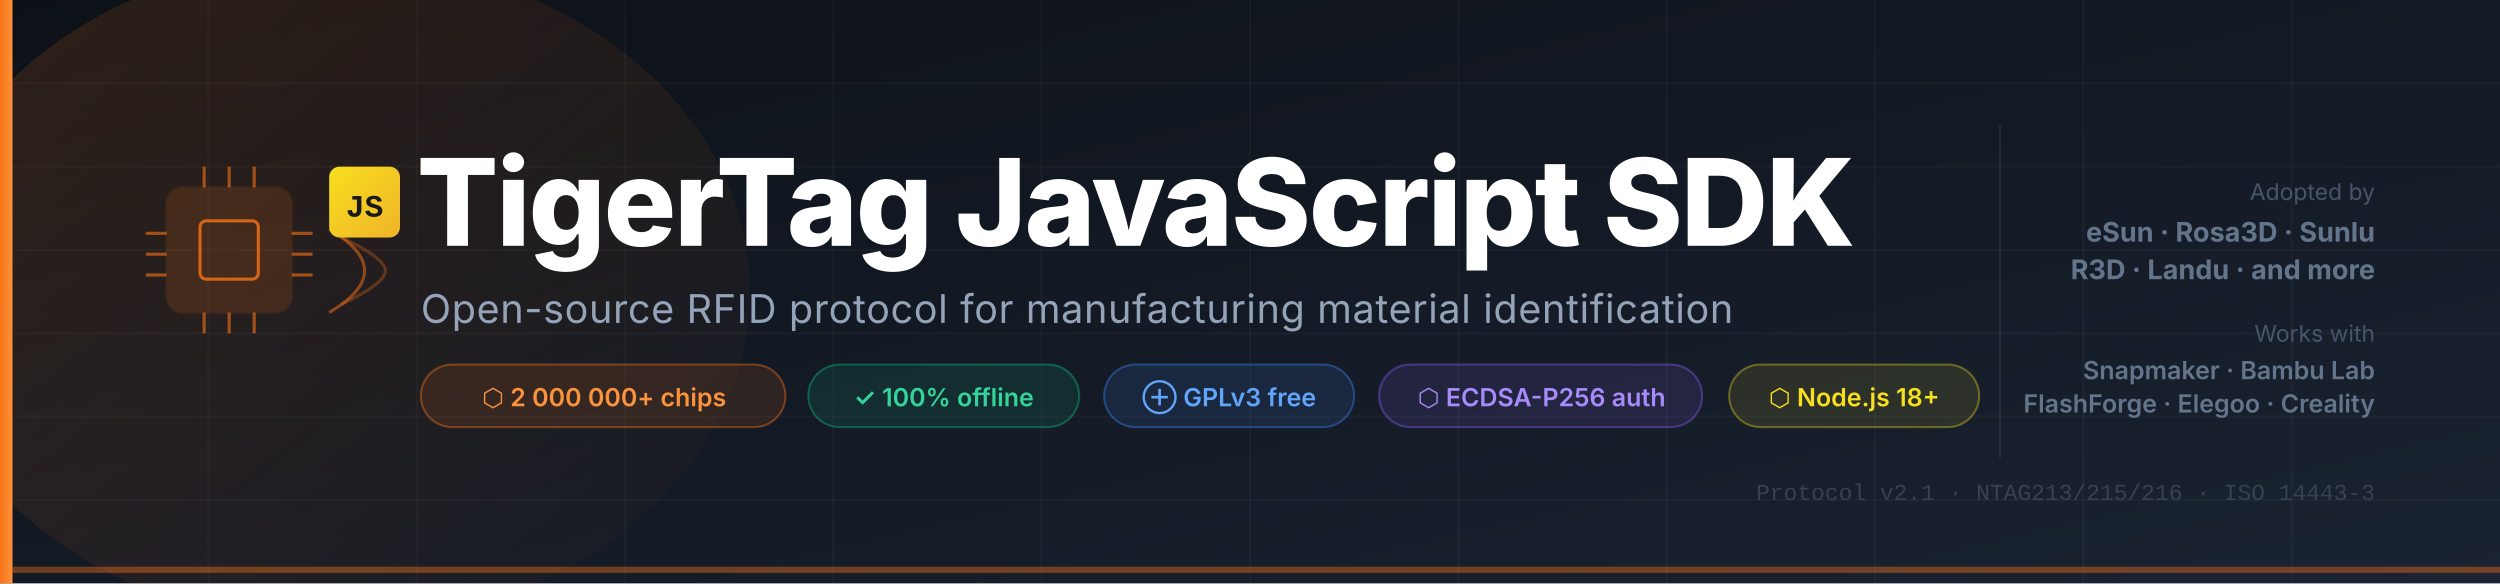
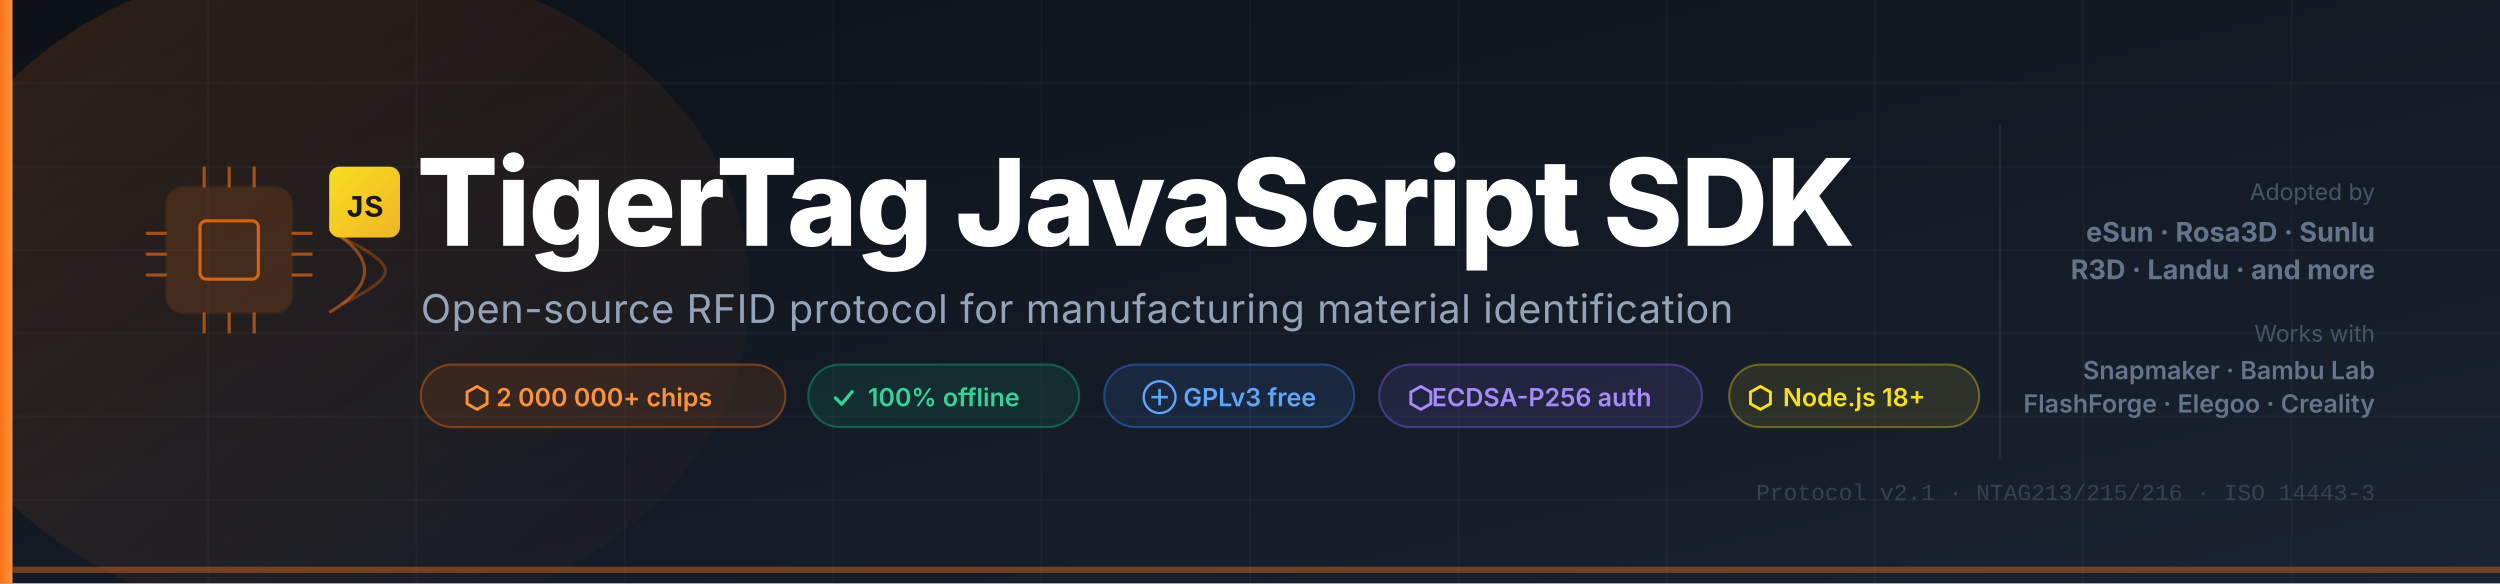
<svg xmlns="http://www.w3.org/2000/svg" viewBox="0 0 1200 280" width="1200">
  <defs>
    <linearGradient id="bg" x1="0%" y1="0%" x2="100%" y2="100%">
      <stop offset="0%" stop-color="#0d1117" />
      <stop offset="100%" stop-color="#1a2332" />
    </linearGradient>
    <linearGradient id="accent" x1="0%" y1="0%" x2="100%" y2="0%">
      <stop offset="0%" stop-color="#f97316" />
      <stop offset="100%" stop-color="#fb923c" />
    </linearGradient>
    <linearGradient id="glow" x1="0%" y1="0%" x2="100%" y2="100%">
      <stop offset="0%" stop-color="#f97316" stop-opacity="0.15" />
      <stop offset="100%" stop-color="#f97316" stop-opacity="0" />
    </linearGradient>
    <linearGradient id="jsgrad" x1="0%" y1="0%" x2="100%" y2="100%">
      <stop offset="0%" stop-color="#f7df1e" />
      <stop offset="100%" stop-color="#f0b429" />
    </linearGradient>
  </defs>
  <rect width="1200" height="280" fill="url(#bg)" />
  <g stroke="#ffffff" stroke-opacity="0.03" stroke-width="1">
    <line x1="0" y1="40" x2="1200" y2="40" />
    <line x1="0" y1="80" x2="1200" y2="80" />
    <line x1="0" y1="120" x2="1200" y2="120" />
    <line x1="0" y1="160" x2="1200" y2="160" />
    <line x1="0" y1="200" x2="1200" y2="200" />
    <line x1="0" y1="240" x2="1200" y2="240" />
    <line x1="100" y1="0" x2="100" y2="280" />
    <line x1="200" y1="0" x2="200" y2="280" />
    <line x1="300" y1="0" x2="300" y2="280" />
    <line x1="400" y1="0" x2="400" y2="280" />
    <line x1="500" y1="0" x2="500" y2="280" />
    <line x1="600" y1="0" x2="600" y2="280" />
    <line x1="700" y1="0" x2="700" y2="280" />
    <line x1="800" y1="0" x2="800" y2="280" />
    <line x1="900" y1="0" x2="900" y2="280" />
    <line x1="1000" y1="0" x2="1000" y2="280" />
    <line x1="1100" y1="0" x2="1100" y2="280" />
  </g>
  <ellipse cx="160" cy="140" rx="200" ry="160" fill="url(#glow)" />
  <rect x="0" y="0" width="6" height="280" fill="url(#accent)" />
  <rect x="6" y="272" width="1194" height="3" fill="#f97316" opacity="0.4" />
  <g transform="translate(80, 90)">
    <rect x="0" y="0" width="60" height="60" rx="8" fill="#f97316" opacity="0.15" stroke="#f97316" stroke-width="1.5" stroke-opacity="0.6" />
    <rect x="16" y="16" width="28" height="28" rx="3" fill="none" stroke="#f97316" stroke-width="1.5" stroke-opacity="0.8" />
    <line x1="0" y1="22" x2="-10" y2="22" stroke="#f97316" stroke-width="1.5" stroke-opacity="0.6" />
    <line x1="0" y1="32" x2="-10" y2="32" stroke="#f97316" stroke-width="1.5" stroke-opacity="0.6" />
    <line x1="0" y1="42" x2="-10" y2="42" stroke="#f97316" stroke-width="1.5" stroke-opacity="0.6" />
    <line x1="60" y1="22" x2="70" y2="22" stroke="#f97316" stroke-width="1.5" stroke-opacity="0.6" />
    <line x1="60" y1="32" x2="70" y2="32" stroke="#f97316" stroke-width="1.5" stroke-opacity="0.6" />
    <line x1="60" y1="42" x2="70" y2="42" stroke="#f97316" stroke-width="1.5" stroke-opacity="0.6" />
    <line x1="18" y1="0" x2="18" y2="-10" stroke="#f97316" stroke-width="1.5" stroke-opacity="0.6" />
    <line x1="30" y1="0" x2="30" y2="-10" stroke="#f97316" stroke-width="1.5" stroke-opacity="0.6" />
    <line x1="42" y1="0" x2="42" y2="-10" stroke="#f97316" stroke-width="1.5" stroke-opacity="0.6" />
    <line x1="18" y1="60" x2="18" y2="70" stroke="#f97316" stroke-width="1.5" stroke-opacity="0.6" />
    <line x1="30" y1="60" x2="30" y2="70" stroke="#f97316" stroke-width="1.5" stroke-opacity="0.6" />
    <line x1="42" y1="60" x2="42" y2="70" stroke="#f97316" stroke-width="1.5" stroke-opacity="0.6" />
    <path d="M 78 20 Q 95 30 95 40 Q 95 50 78 60" fill="none" stroke="#f97316" stroke-width="1.5" stroke-opacity="0.5" />
    <path d="M 84 24 Q 105 34 105 40 Q 105 46 84 56" fill="none" stroke="#f97316" stroke-width="1.5" stroke-opacity="0.3" />
  </g>
  <g transform="translate(158, 80)">
    <rect x="0" y="0" width="34" height="34" rx="5" fill="url(#jsgrad)" />
    <text x="17" y="24" text-anchor="middle" font-family="'Courier New',Courier,monospace" font-size="15" font-weight="900" fill="#1a1a1a">JS</text>
  </g>
  <text x="200" y="118" font-family="system-ui,-apple-system,'Segoe UI',sans-serif" font-size="58" font-weight="800" fill="#ffffff" letter-spacing="-1">TigerTag JavaScript SDK</text>
  <text x="202" y="155" font-family="system-ui,-apple-system,'Segoe UI',sans-serif" font-size="19" fill="#94a3b8" letter-spacing="0.3">
    Open-source RFID protocol for manufacturing material identification
  </text>
  <rect x="202" y="175" width="175" height="30" rx="15" fill="#f97316" fill-opacity="0.12" stroke="#f97316" stroke-width="1" stroke-opacity="0.4" />
-   <text x="290" y="195" text-anchor="middle" font-family="system-ui,-apple-system,sans-serif" font-size="12" font-weight="600" fill="#fb923c">⬡ 2 000 000+ chips</text>
+   <text x="290" y="195" text-anchor="middle" font-family="system-ui,-apple-system,sans-serif" font-size="12" font-weight="600" fill="#fb923c">2 000 000+ chips</text>
+   <polygon points="229.0,185.5 233.8,188.2 233.8,193.8 229.0,196.5 224.2,193.8 224.2,188.2" fill="none" stroke="#fb923c" stroke-width="1.4" />
  <rect x="388" y="175" width="130" height="30" rx="15" fill="#10b981" fill-opacity="0.12" stroke="#10b981" stroke-width="1" stroke-opacity="0.4" />
-   <text x="453" y="195" text-anchor="middle" font-family="system-ui,-apple-system,sans-serif" font-size="12" font-weight="600" fill="#34d399">✓ 100% offline</text>
+   <text x="453" y="195" text-anchor="middle" font-family="system-ui,-apple-system,sans-serif" font-size="12" font-weight="600" fill="#34d399">100% offline</text>
+   <polyline points="401,191 404,194 409,188" fill="none" stroke="#34d399" stroke-width="1.6" stroke-linecap="round" stroke-linejoin="round" />
  <rect x="530" y="175" width="120" height="30" rx="15" fill="#3b82f6" fill-opacity="0.12" stroke="#3b82f6" stroke-width="1" stroke-opacity="0.4" />
  <text x="590" y="195" text-anchor="middle" font-family="system-ui,-apple-system,sans-serif" font-size="12" font-weight="600" fill="#60a5fa">⊕ GPLv3 free</text>
  <rect x="662" y="175" width="155" height="30" rx="15" fill="#8b5cf6" fill-opacity="0.12" stroke="#8b5cf6" stroke-width="1" stroke-opacity="0.4" />
-   <text x="740" y="195" text-anchor="middle" font-family="system-ui,-apple-system,sans-serif" font-size="12" font-weight="600" fill="#a78bfa">⬡ ECDSA-P256 auth</text>
+   <text x="740" y="195" text-anchor="middle" font-family="system-ui,-apple-system,sans-serif" font-size="12" font-weight="600" fill="#a78bfa">ECDSA-P256 auth</text>
+   <polygon points="682.0,185.5 686.8,188.2 686.8,193.8 682.0,196.5 677.2,193.8 677.2,188.2" fill="none" stroke="#a78bfa" stroke-width="1.4" />
  <rect x="830" y="175" width="120" height="30" rx="15" fill="#f7df1e" fill-opacity="0.10" stroke="#f7df1e" stroke-width="1" stroke-opacity="0.35" />
-   <text x="890" y="195" text-anchor="middle" font-family="system-ui,-apple-system,sans-serif" font-size="12" font-weight="600" fill="#f7df1e">⬡ Node.js 18+</text>
+   <text x="890" y="195" text-anchor="middle" font-family="system-ui,-apple-system,sans-serif" font-size="12" font-weight="600" fill="#f7df1e">Node.js 18+</text>
+   <polygon points="845.0,185.5 849.8,188.2 849.8,193.8 845.0,196.5 840.2,193.8 840.2,188.2" fill="none" stroke="#f7df1e" stroke-width="1.4" />
  <text x="1140" y="96" text-anchor="end" font-family="system-ui,-apple-system,sans-serif" font-size="11" fill="#475569">Adopted by</text>
  <text x="1140" y="116" text-anchor="end" font-family="system-ui,-apple-system,sans-serif" font-size="13" font-weight="700" fill="#64748b">eSun · Rosa3D · Sunlu</text>
  <text x="1140" y="134" text-anchor="end" font-family="system-ui,-apple-system,sans-serif" font-size="13" font-weight="700" fill="#64748b">R3D · Landu · and more</text>
  <text x="1140" y="164" text-anchor="end" font-family="system-ui,-apple-system,sans-serif" font-size="11" fill="#475569">Works with</text>
  <text x="1140" y="182" text-anchor="end" font-family="system-ui,-apple-system,sans-serif" font-size="12" font-weight="600" fill="#64748b">Snapmaker · Bambu Lab</text>
  <text x="1140" y="198" text-anchor="end" font-family="system-ui,-apple-system,sans-serif" font-size="12" font-weight="600" fill="#64748b">FlashForge · Elegoo · Creality</text>
  <line x1="960" y1="60" x2="960" y2="220" stroke="#ffffff" stroke-opacity="0.06" stroke-width="1" />
  <text x="1140" y="240" text-anchor="end" font-family="'Courier New',Courier,monospace" font-size="11" fill="#374151">Protocol v2.1 · NTAG213/215/216 · ISO 14443-3</text>
</svg>
